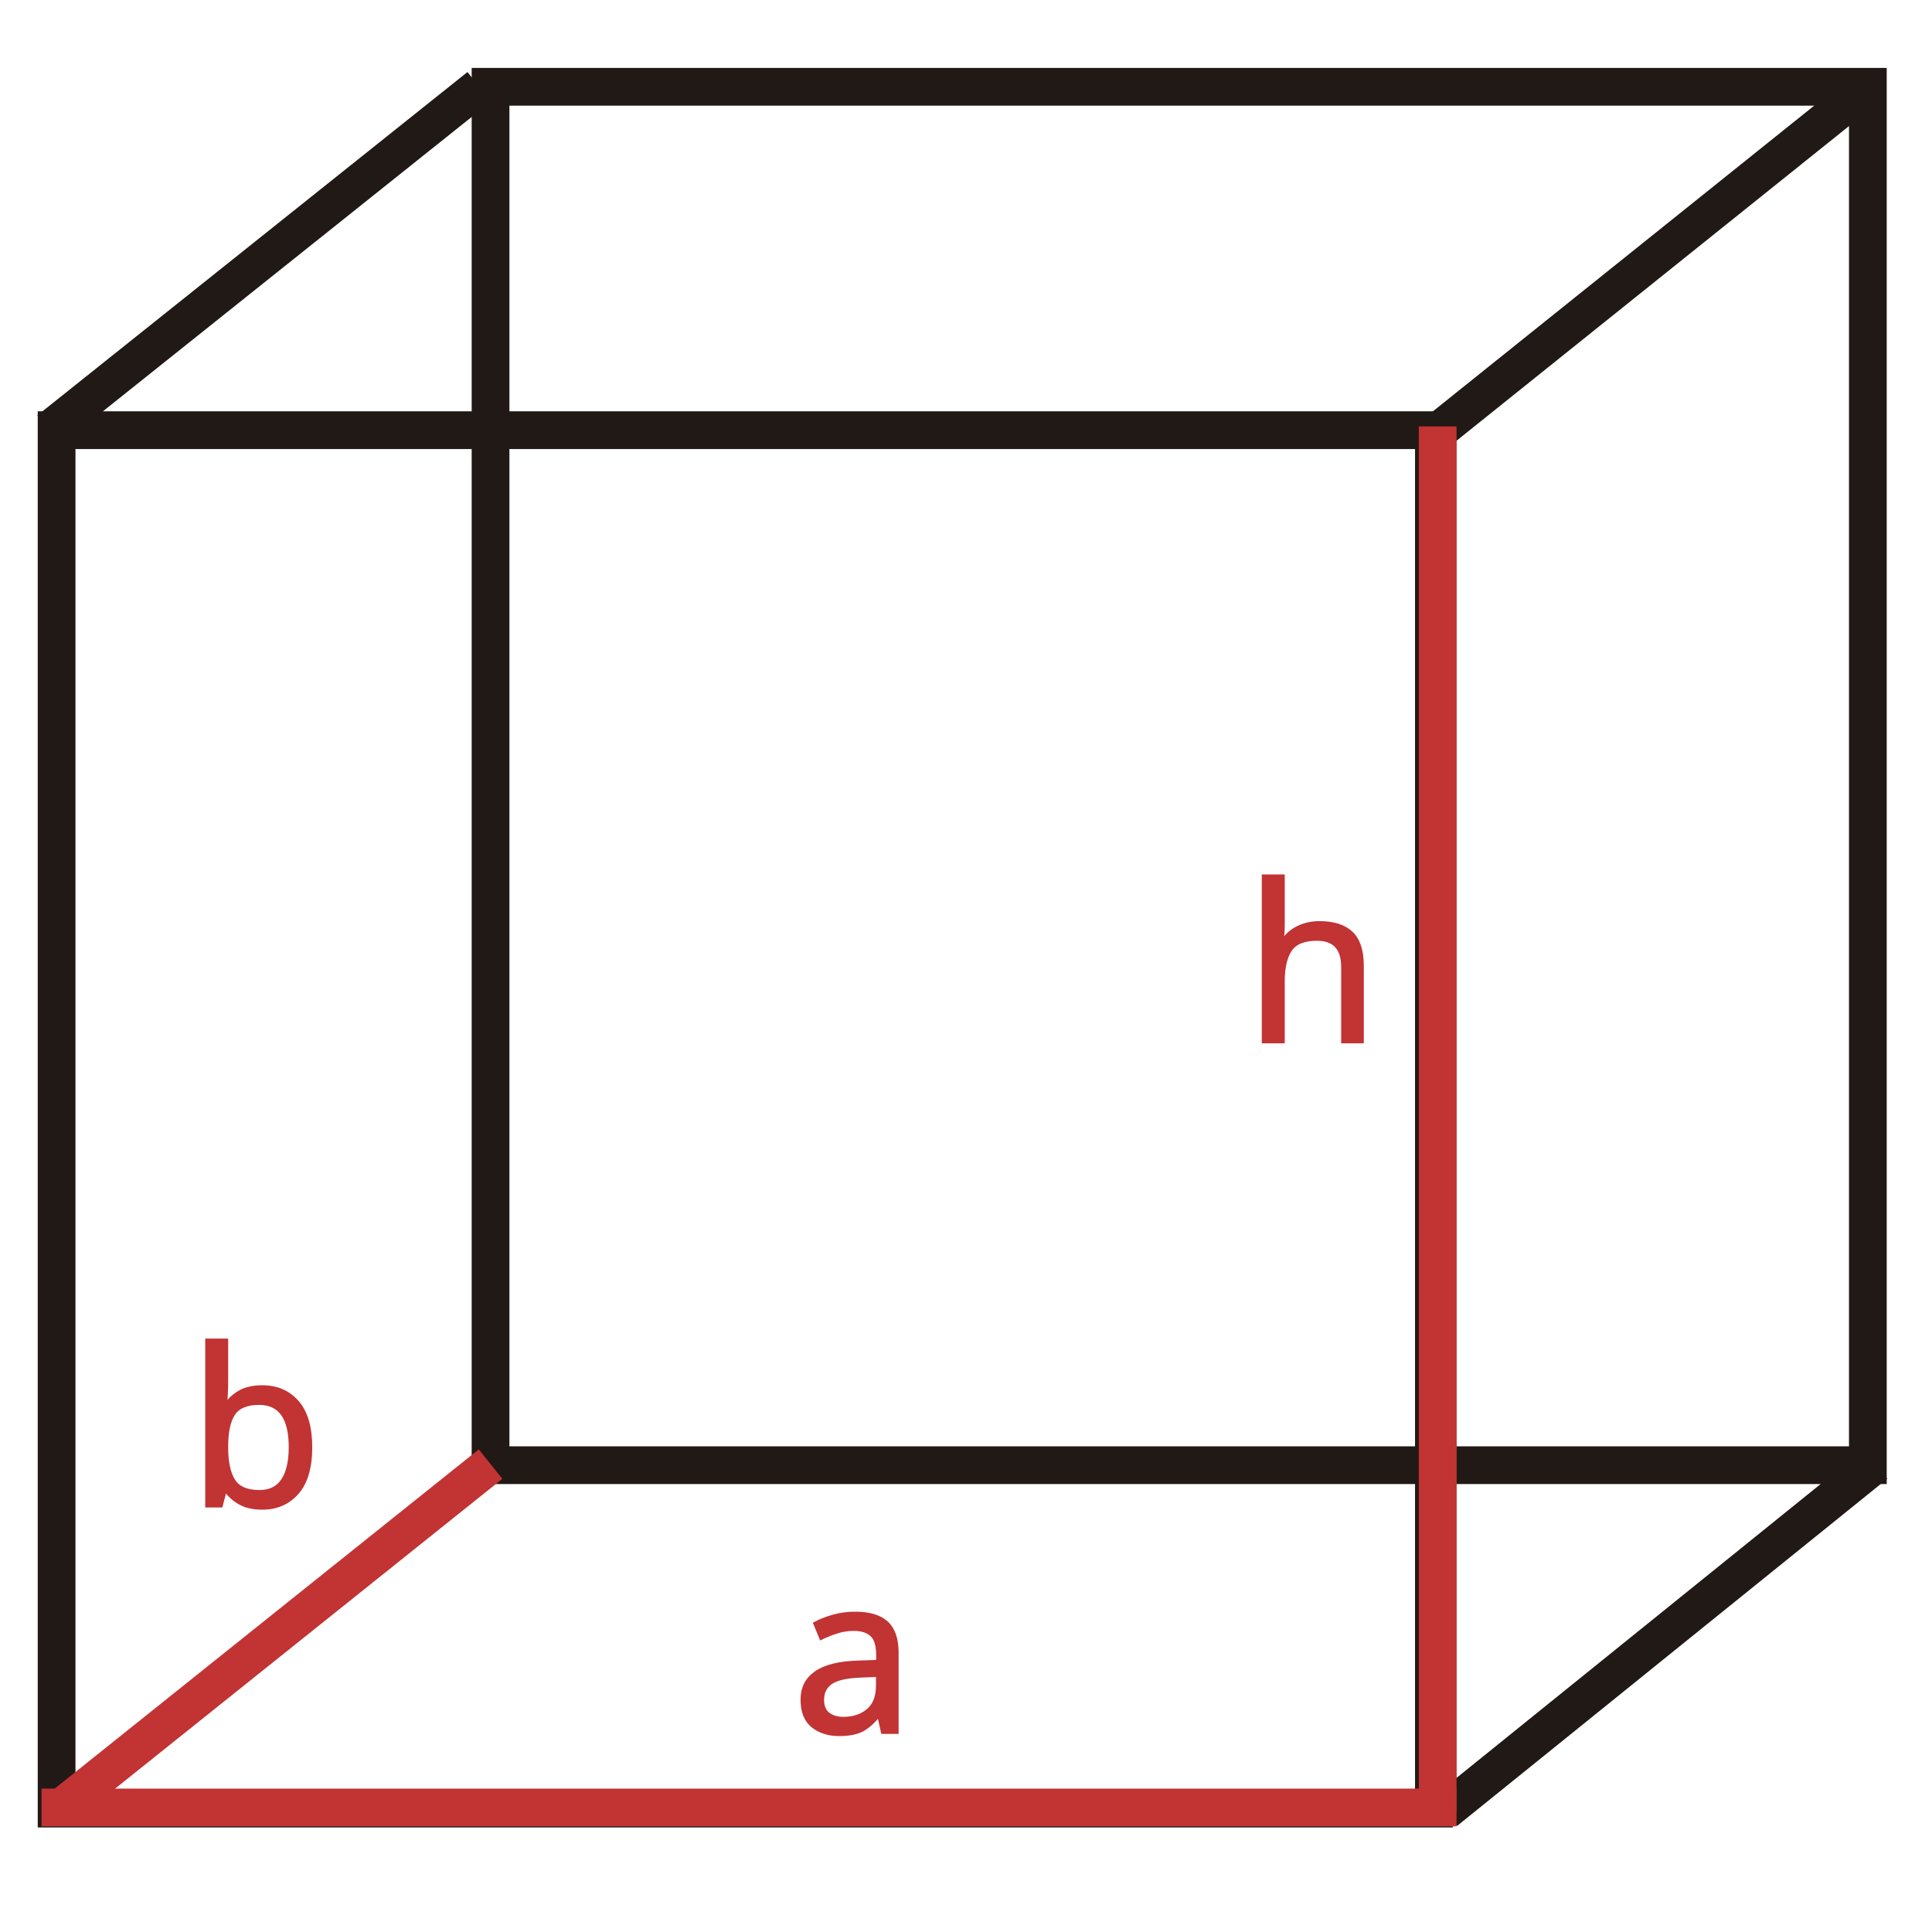
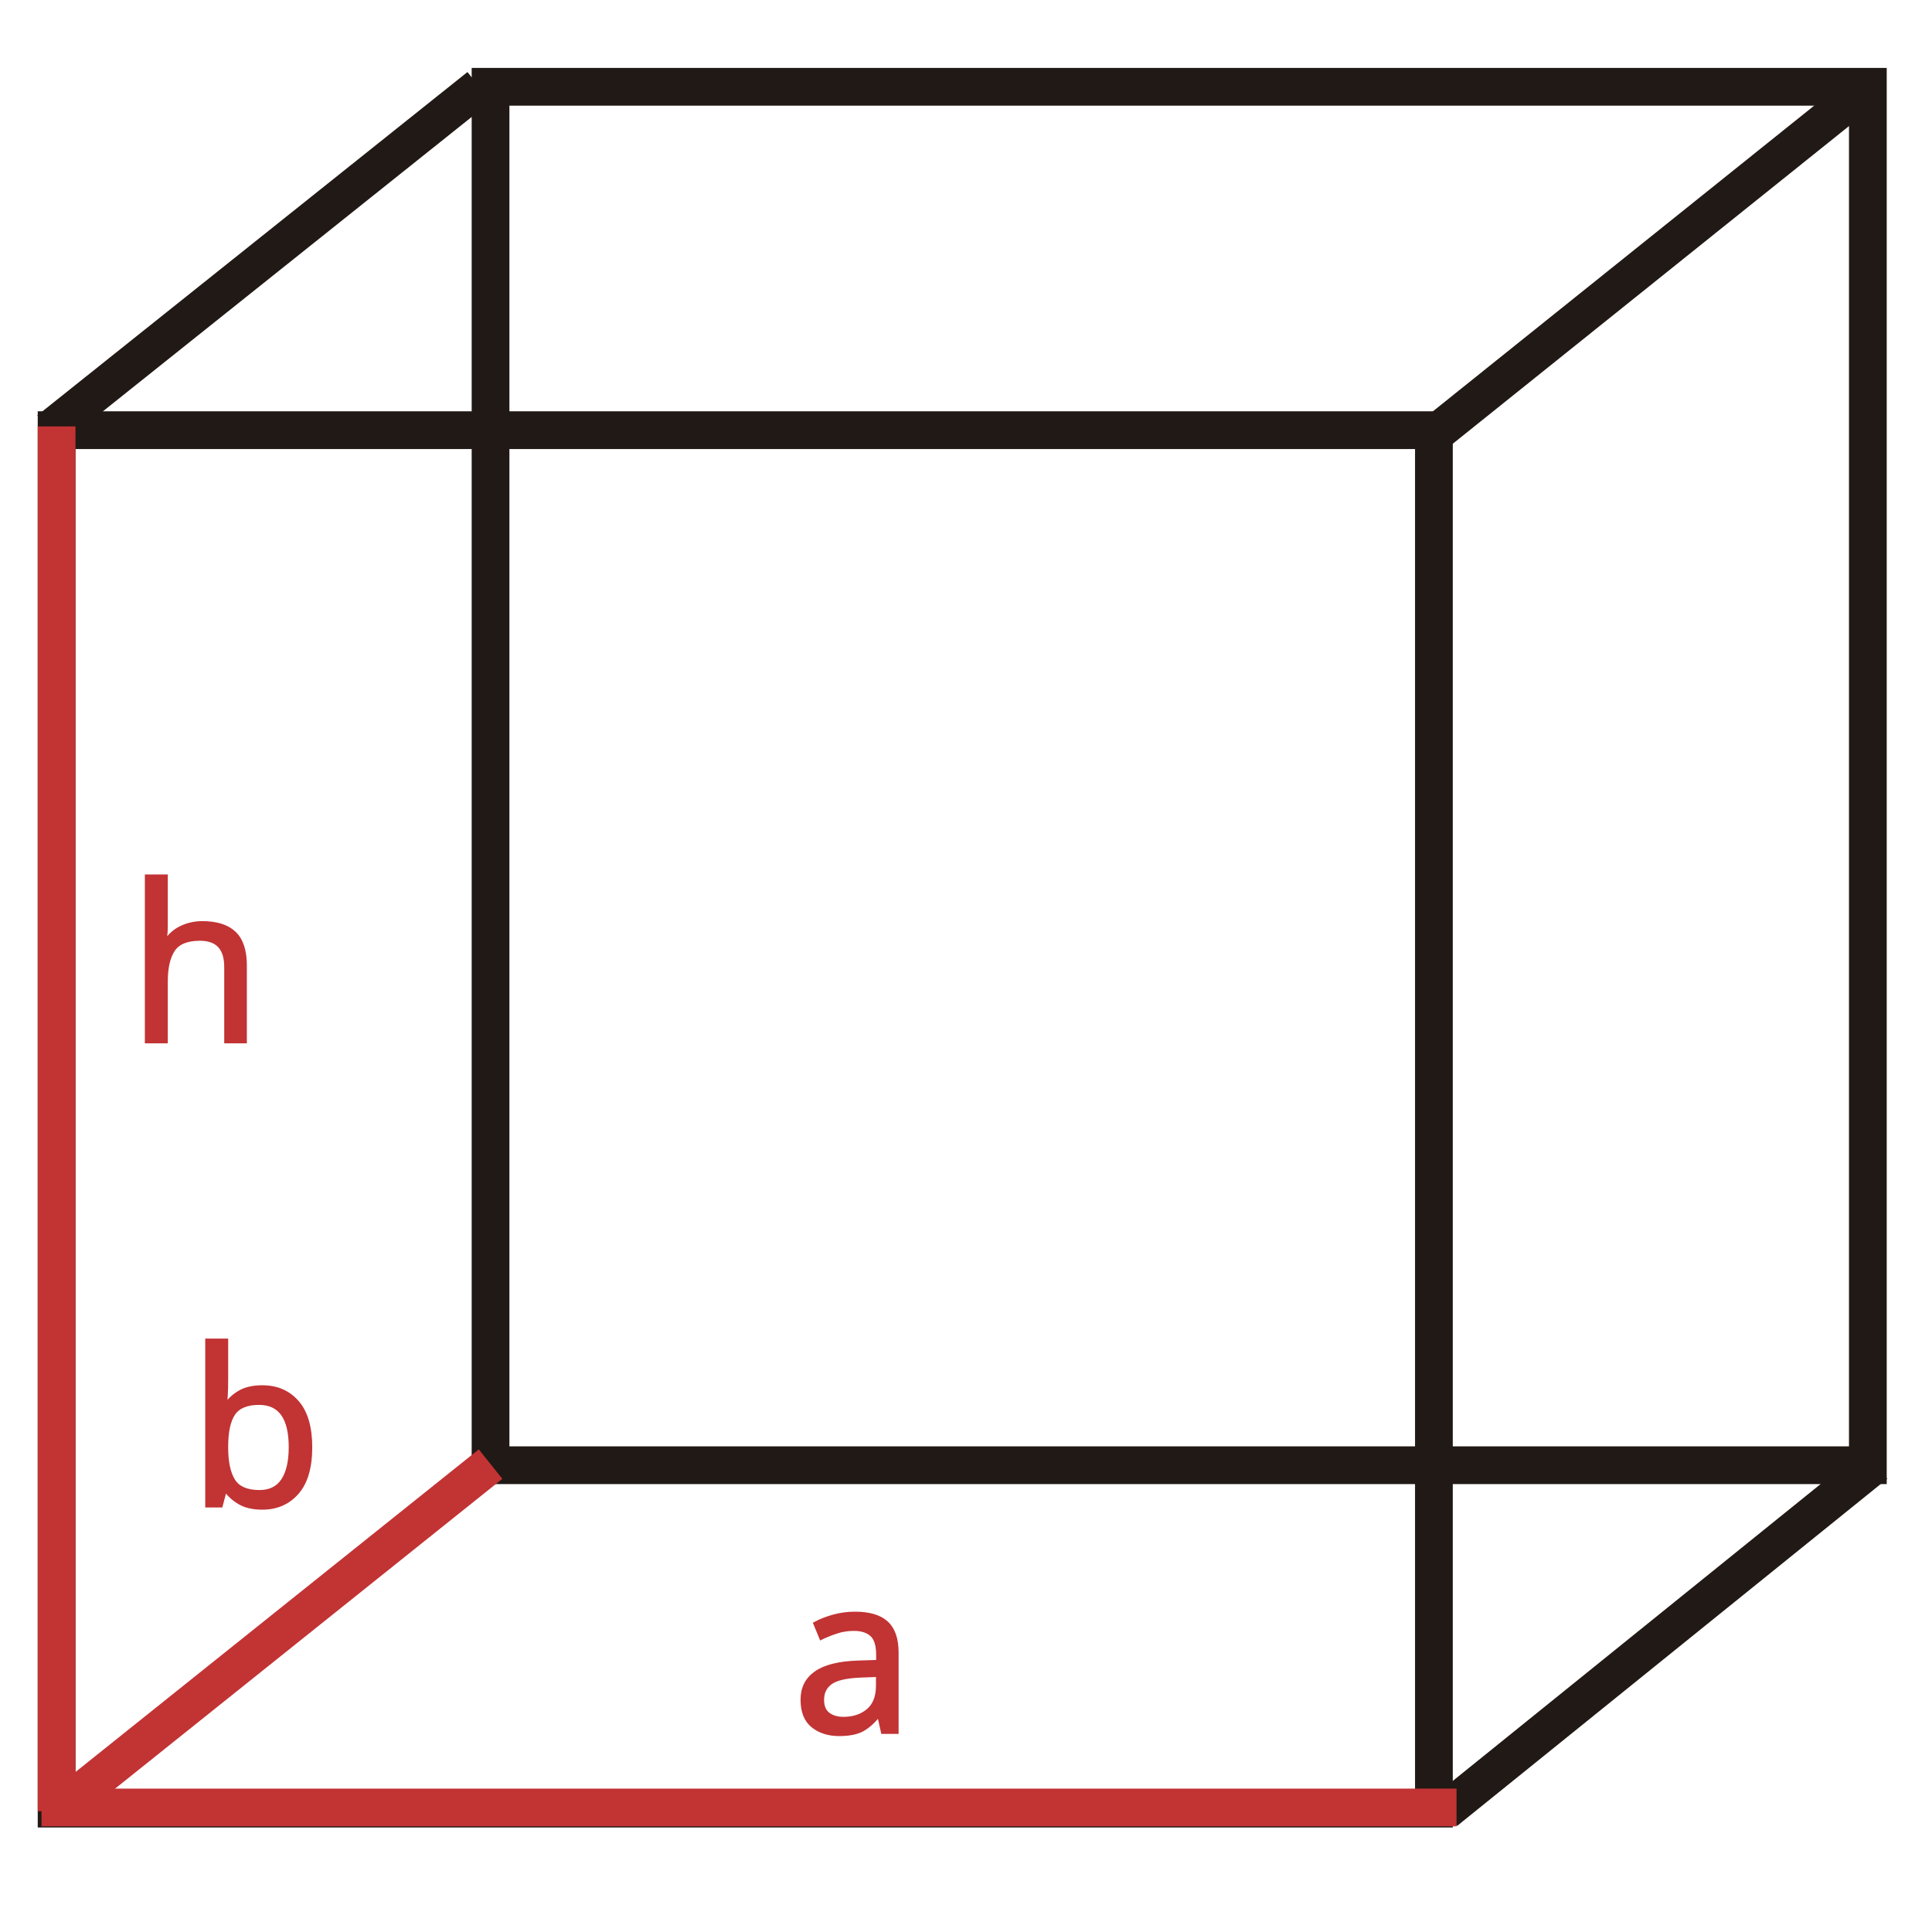
- <svg xmlns="http://www.w3.org/2000/svg" id="cube" viewBox="0 0 512 512">
-   <rect x="130" y="23" width="365" height="365.29" fill="none" stroke="#211915" stroke-miterlimit="10" stroke-width="10" />
-   <line x1="381" y1="480" x2="381" y2="113" fill="none" stroke="#c23334" stroke-miterlimit="10" stroke-width="10" />
-   <rect x="15" y="114" width="365" height="365.29" fill="none" stroke="#211915" stroke-miterlimit="10" stroke-width="10" />
-   <line x1="379" y1="116" x2="495" y2="23" fill="none" stroke="#211915" stroke-miterlimit="10" stroke-width="10" />
-   <line x1="13" y1="114" x2="127" y2="23" fill="none" stroke="#211915" stroke-miterlimit="10" stroke-width="10" />
-   <line x1="15" y1="480" x2="130" y2="388" fill="none" stroke="#c23334" stroke-miterlimit="10" stroke-width="10" />
-   <line x1="383" y1="480" x2="497" y2="388" fill="none" stroke="#211915" stroke-miterlimit="10" stroke-width="10" />
-   <line x1="11" y1="479" x2="386" y2="479" fill="none" stroke="#c23334" stroke-miterlimit="10" stroke-width="10" />
-   <text transform="translate(210 459)" font-size="57.6" fill="#c23334" stroke="#c23334" font-family="Myriad Pro">a</text>
-   <text transform="translate(50 399)" font-size="57.6" fill="#c23334" stroke="#c23334" font-family="Myriad Pro">b</text>
-   <text transform="translate(330 276)" font-size="57.6" fill="#c23334" stroke="#c23334" font-family="Myriad Pro">h</text>
-   <line x1="381" y1="480" x2="381" y2="113" fill="none" stroke="#c23334" stroke-miterlimit="10" stroke-width="10" />
+ <svg xmlns="http://www.w3.org/2000/svg" version="1.1" id="cube" x="0px" y="0px" viewBox="0 0 512 512" style="enable-background:new 0 0 512 512;" xml:space="preserve">
+   <style type="text/css">
+ 	.st0{fill:none;stroke:#211915;stroke-width:10;stroke-miterlimit:10;}
+ 	.st1{fill:none;stroke:#C23334;stroke-width:10;stroke-miterlimit:10;}
+ 	.st2{fill:#C23334;}
+ 	.st3{font-family:'ArialMT';}
+ 	.st4{font-size:57.6px;}
+ 	.st5{fill:none;stroke:#C23334;}
+ </style>
+   <rect x="130" y="23" class="st0" width="365" height="365.3" />
+   <rect x="15" y="114" class="st0" width="365" height="365.3" />
+   <line class="st0" x1="379" y1="116" x2="495" y2="23" />
+   <line class="st0" x1="13" y1="114" x2="127" y2="23" />
+   <line class="st1" x1="15" y1="480" x2="130" y2="388" />
+   <line class="st0" x1="383" y1="480" x2="497" y2="388" />
+   <line class="st1" x1="11" y1="479" x2="386" y2="479" />
+   <text transform="matrix(1 0 0 1 210 459)" class="st2 st3 st4">a</text>
+   <text transform="matrix(1 0 0 1 210 459)" class="st5 st3 st4">a</text>
+   <text transform="matrix(1 0 0 1 50 399)" class="st2 st3 st4">b</text>
+   <text transform="matrix(1 0 0 1 50 399)" class="st5 st3 st4">b</text>
+   <text transform="matrix(1 0 0 1 34 276)" class="st2 st3 st4">h</text>
+   <text transform="matrix(1 0 0 1 34 276)" class="st5 st3 st4">h</text>
+   <line class="st1" x1="15" y1="480" x2="15" y2="113" />
</svg>
